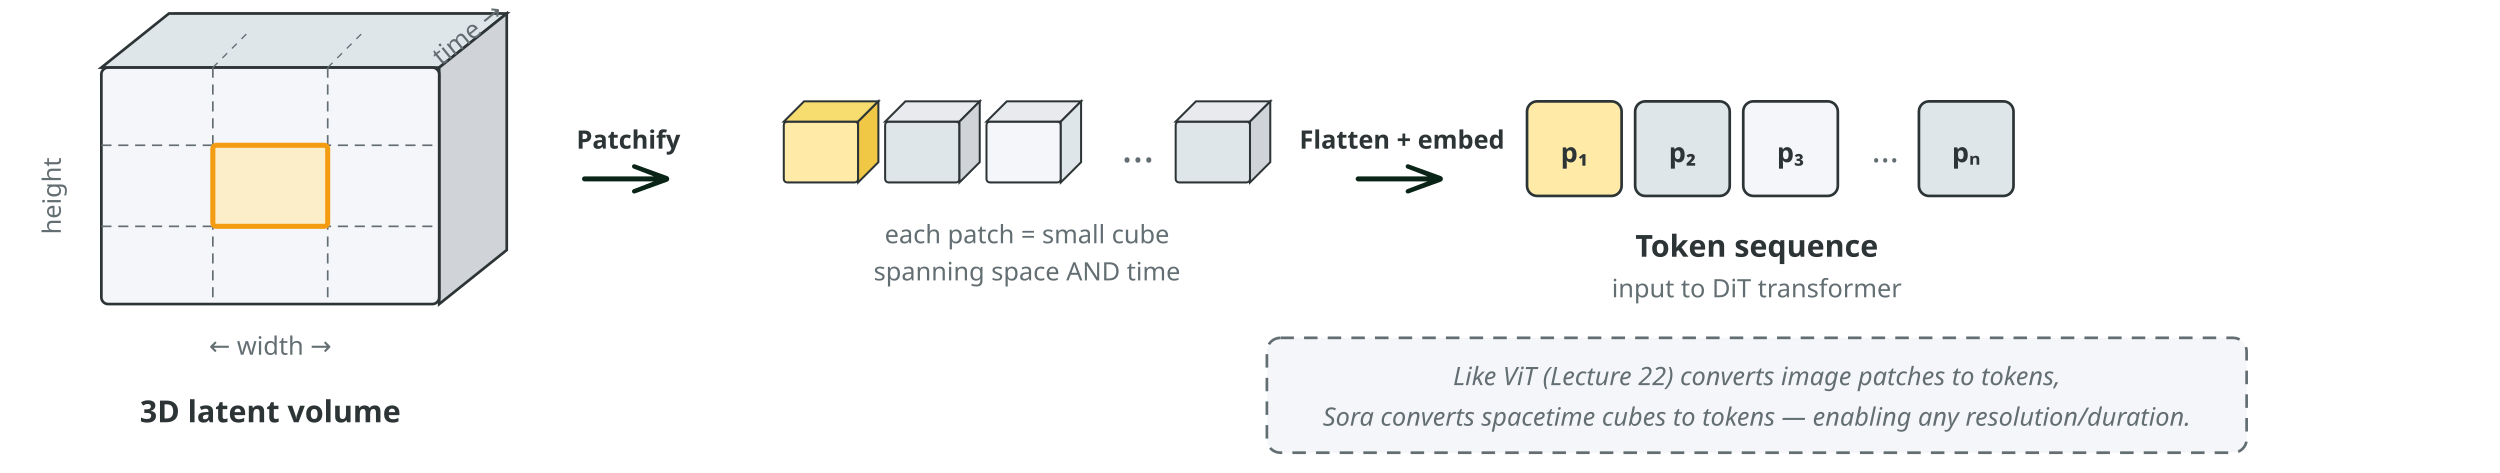
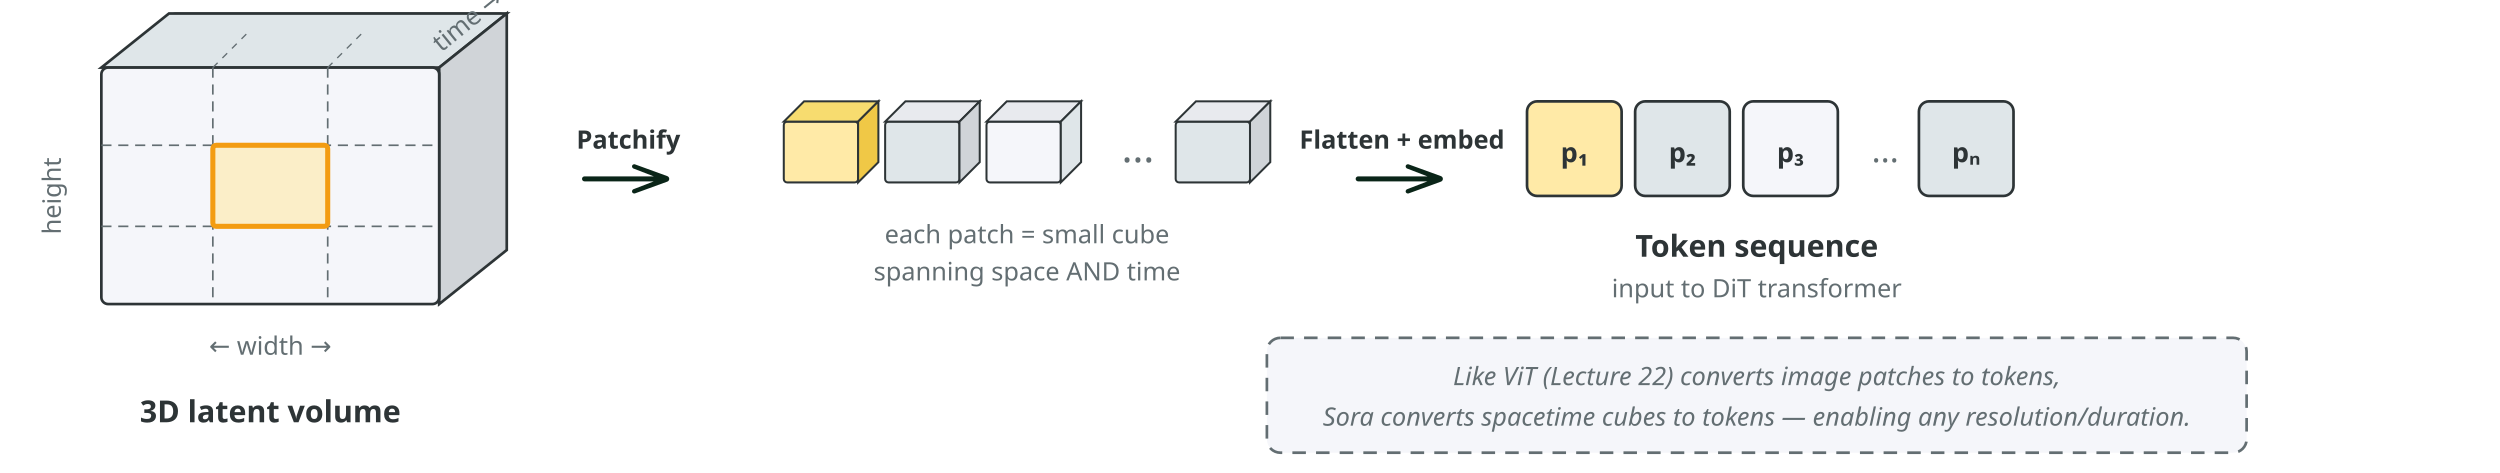
<svg xmlns="http://www.w3.org/2000/svg" viewBox="0 0 740 140">
  <defs>
    <symbol id="stp-arrow" viewBox="0 0 76.41 27.12">
      <path d="M43.3,1.69c-.92-.1-1.78.32-2.08,1.1-.3.79.06,1.69.83,2.23l1.19.46s0,0,0,0c0,0,0,0,0,0l15.39,5.94H2.98c-1.1,0-2,.9-2,2s.9,2,2,2h55.64l-15.4,5.94s0,0,0,0c0,0,0,0,0,0l-1.17.45c-.77.54-1.14,1.45-.83,2.24.3.78,1.16,1.2,2.09,1.1l1.15-.42s0,0,.01,0c0,0,0,0,0,0l24.98-9.1c2.07-.75,2.06-3.67,0-4.42L44.45,2.11" fill="currentColor" />
    </symbol>
  </defs>
  <rect x="50" y="4" width="100" height="70" rx="2" fill="#e8eaee" stroke="#2d3436" stroke-width="0.6" />
  <polygon points="30,20 50,4 150,4 130,20" fill="#dfe6e9" stroke="#2d3436" stroke-width="0.8" />
  <polygon points="130,20 150,4 150,74 130,90" fill="#d0d4d8" stroke="#2d3436" stroke-width="0.8" />
  <rect x="30" y="20" width="100" height="70" rx="2" fill="#f5f6fa" stroke="#2d3436" stroke-width="0.8" />
  <line x1="63" y1="20" x2="63" y2="90" stroke="#636e72" stroke-width="0.5" stroke-dasharray="3,2" />
  <line x1="97" y1="20" x2="97" y2="90" stroke="#636e72" stroke-width="0.5" stroke-dasharray="3,2" />
  <line x1="30" y1="43" x2="130" y2="43" stroke="#636e72" stroke-width="0.5" stroke-dasharray="3,2" />
  <line x1="30" y1="67" x2="130" y2="67" stroke="#636e72" stroke-width="0.5" stroke-dasharray="3,2" />
  <line x1="63" y1="20" x2="73" y2="10" stroke="#636e72" stroke-width="0.4" stroke-dasharray="2,2" />
  <line x1="97" y1="20" x2="107" y2="10" stroke="#636e72" stroke-width="0.4" stroke-dasharray="2,2" />
  <rect x="63" y="43" width="34" height="24" rx="1" fill="#ffeaa7" fill-opacity="0.6" stroke="#f39c12" stroke-width="1.5" />
  <text x="80" y="105" text-anchor="middle" font-size="7.5" font-family="Avenir,sans-serif" fill="#636e72">← width →</text>
  <text x="18" y="58" text-anchor="middle" font-size="7.5" font-family="Avenir,sans-serif" fill="#636e72" transform="rotate(-90,18,58)">height</text>
-   <text x="140" y="12" text-anchor="middle" font-size="7.5" font-family="Avenir,sans-serif" fill="#636e72" transform="rotate(-39,140,12)">time →</text>
+   <text x="140" y="8" text-anchor="middle" font-size="7.5" font-family="Avenir,sans-serif" fill="#636e72" transform="rotate(-39,140,8)">time →</text>
  <text x="80" y="125" text-anchor="middle" font-size="9" font-family="Avenir,sans-serif" fill="#2d3436" font-weight="bold">3D latent volume</text>
  <use href="#stp-arrow" x="156" y="48" width="60" height="10" style="color: #0a2518" />
  <text x="186" y="44" text-anchor="middle" font-size="7.5" font-family="Avenir,sans-serif" fill="#2d3436" font-weight="bold">Patchify</text>
  <rect x="232" y="36" width="22" height="18" rx="1" fill="#ffeaa7" stroke="#2d3436" stroke-width="0.6" />
  <polygon points="232,36 238,30 260,30 254,36" fill="#f7dc6f" stroke="#2d3436" stroke-width="0.6" />
  <polygon points="254,36 260,30 260,48 254,54" fill="#f0c846" stroke="#2d3436" stroke-width="0.6" />
  <rect x="262" y="36" width="22" height="18" rx="1" fill="#dfe6e9" stroke="#2d3436" stroke-width="0.6" />
  <polygon points="262,36 268,30 290,30 284,36" fill="#e8eaee" stroke="#2d3436" stroke-width="0.6" />
  <polygon points="284,36 290,30 290,48 284,54" fill="#d0d4d8" stroke="#2d3436" stroke-width="0.6" />
  <rect x="292" y="36" width="22" height="18" rx="1" fill="#f5f6fa" stroke="#2d3436" stroke-width="0.6" />
  <polygon points="292,36 298,30 320,30 314,36" fill="#e8eaee" stroke="#2d3436" stroke-width="0.6" />
  <polygon points="314,36 320,30 320,48 314,54" fill="#dfe6e9" stroke="#2d3436" stroke-width="0.6" />
  <text x="332" y="48" font-size="12" font-family="Avenir,sans-serif" fill="#636e72">...</text>
  <rect x="348" y="36" width="22" height="18" rx="1" fill="#dfe6e9" stroke="#2d3436" stroke-width="0.6" />
  <polygon points="348,36 354,30 376,30 370,36" fill="#e8eaee" stroke="#2d3436" stroke-width="0.6" />
  <polygon points="370,36 376,30 376,48 370,54" fill="#d0d4d8" stroke="#2d3436" stroke-width="0.6" />
  <text x="304" y="72" text-anchor="middle" font-size="7.5" font-family="Avenir,sans-serif" fill="#636e72">each patch = small cube</text>
  <text x="304" y="83" text-anchor="middle" font-size="7.5" font-family="Avenir,sans-serif" fill="#636e72">spanning space AND time</text>
  <use href="#stp-arrow" x="390" y="48" width="50" height="10" style="color: #0a2518" />
  <text x="415" y="44" text-anchor="middle" font-size="7.5" font-family="Avenir,sans-serif" fill="#2d3436" font-weight="bold">Flatten + embed</text>
  <rect x="452" y="30" width="28" height="28" rx="3" fill="#ffeaa7" stroke="#2d3436" stroke-width="0.8" />
  <text x="466" y="48" text-anchor="middle" font-size="8" font-family="Avenir,sans-serif" fill="#2d3436" font-weight="bold">p₁</text>
  <rect x="484" y="30" width="28" height="28" rx="3" fill="#dfe6e9" stroke="#2d3436" stroke-width="0.8" />
  <text x="498" y="48" text-anchor="middle" font-size="8" font-family="Avenir,sans-serif" fill="#2d3436" font-weight="bold">p₂</text>
  <rect x="516" y="30" width="28" height="28" rx="3" fill="#f5f6fa" stroke="#2d3436" stroke-width="0.8" />
  <text x="530" y="48" text-anchor="middle" font-size="8" font-family="Avenir,sans-serif" fill="#2d3436" font-weight="bold">p₃</text>
  <text x="554" y="48" font-size="10" font-family="Avenir,sans-serif" fill="#636e72">...</text>
  <rect x="568" y="30" width="28" height="28" rx="3" fill="#dfe6e9" stroke="#2d3436" stroke-width="0.8" />
  <text x="582" y="48" text-anchor="middle" font-size="8" font-family="Avenir,sans-serif" fill="#2d3436" font-weight="bold">pₙ</text>
  <text x="520" y="76" text-anchor="middle" font-size="9" font-family="Avenir,sans-serif" fill="#2d3436" font-weight="bold">Token sequence</text>
  <text x="520" y="88" text-anchor="middle" font-size="7.5" font-family="Avenir,sans-serif" fill="#636e72">input to DiT transformer</text>
  <rect x="375" y="100" width="290" height="34" rx="4" fill="#f5f6fa" stroke="#636e72" stroke-width="0.8" stroke-dasharray="4,3" />
  <text x="520" y="114" text-anchor="middle" font-size="7.5" font-family="Avenir,sans-serif" fill="#636e72" font-style="italic">Like ViT (Lecture 22) converts image patches to tokens,</text>
  <text x="520" y="126" text-anchor="middle" font-size="7.5" font-family="Avenir,sans-serif" fill="#636e72" font-style="italic">Sora converts spacetime cubes to tokens — enabling any resolution/duration.</text>
</svg>
